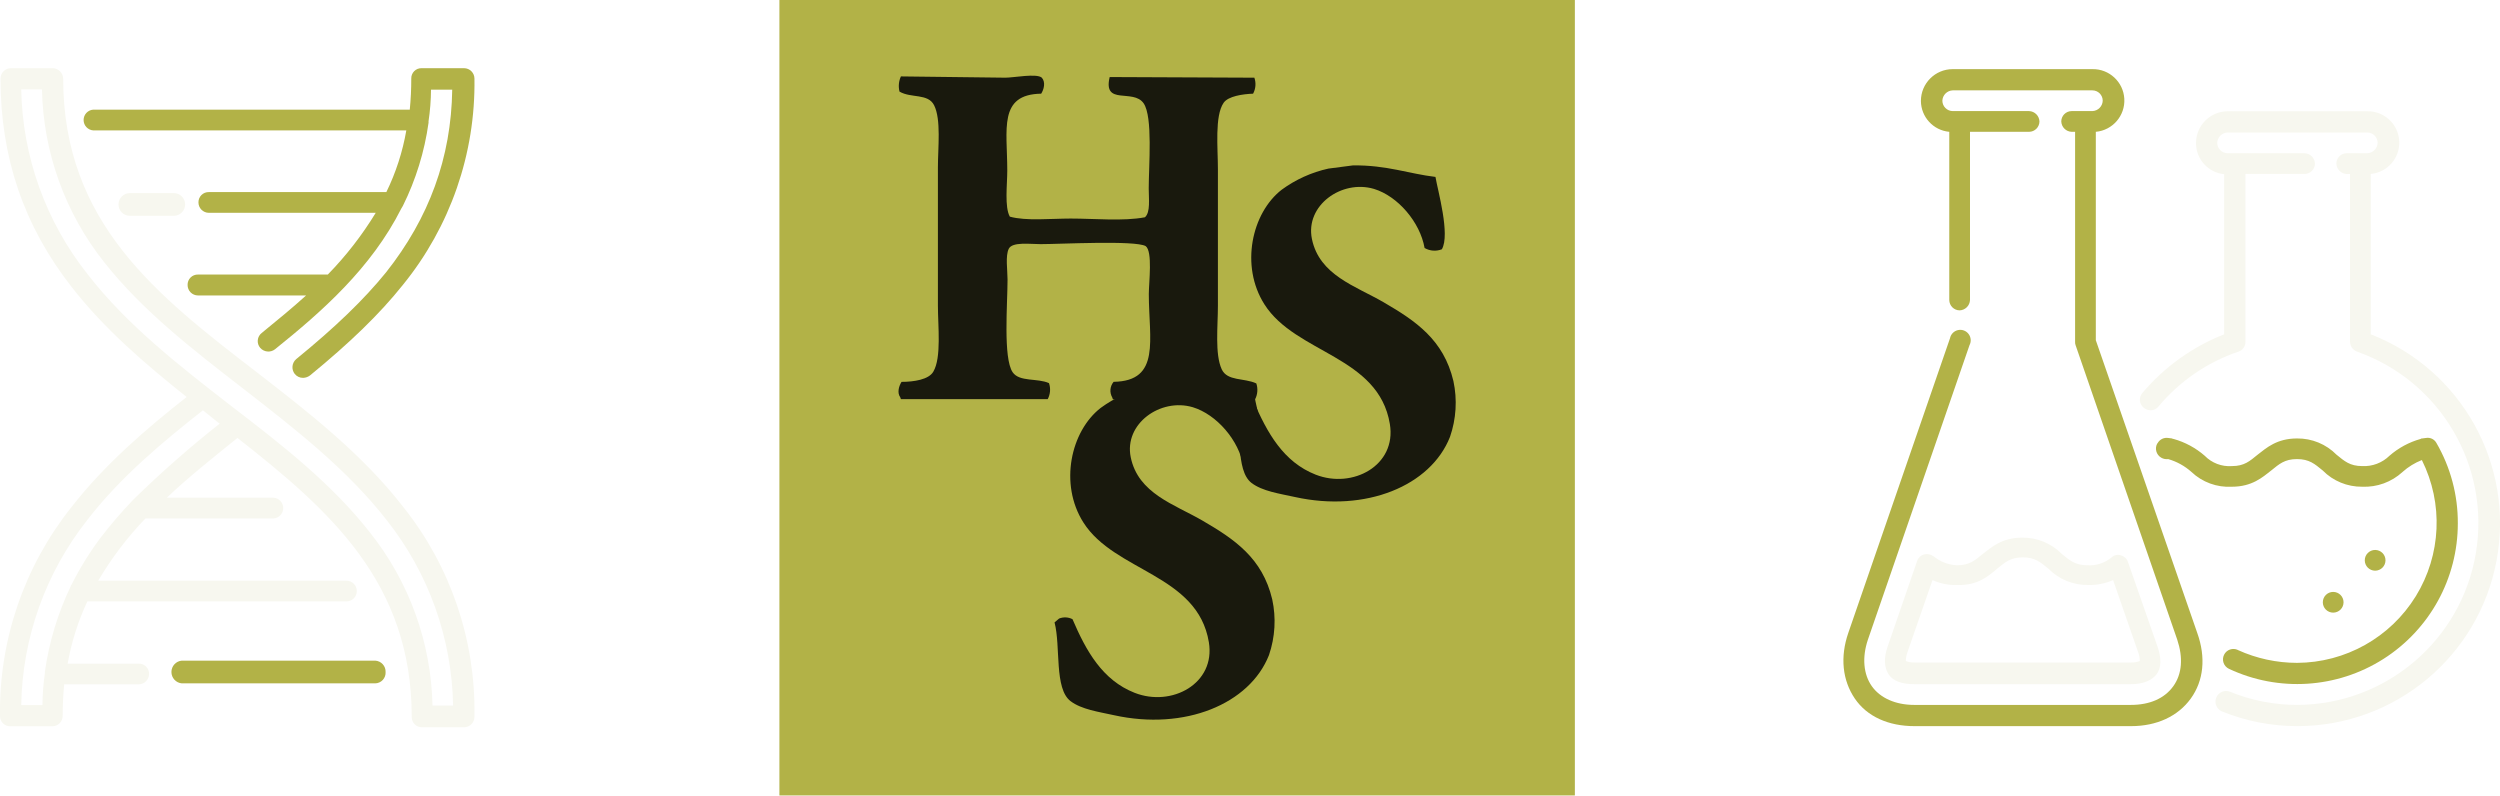
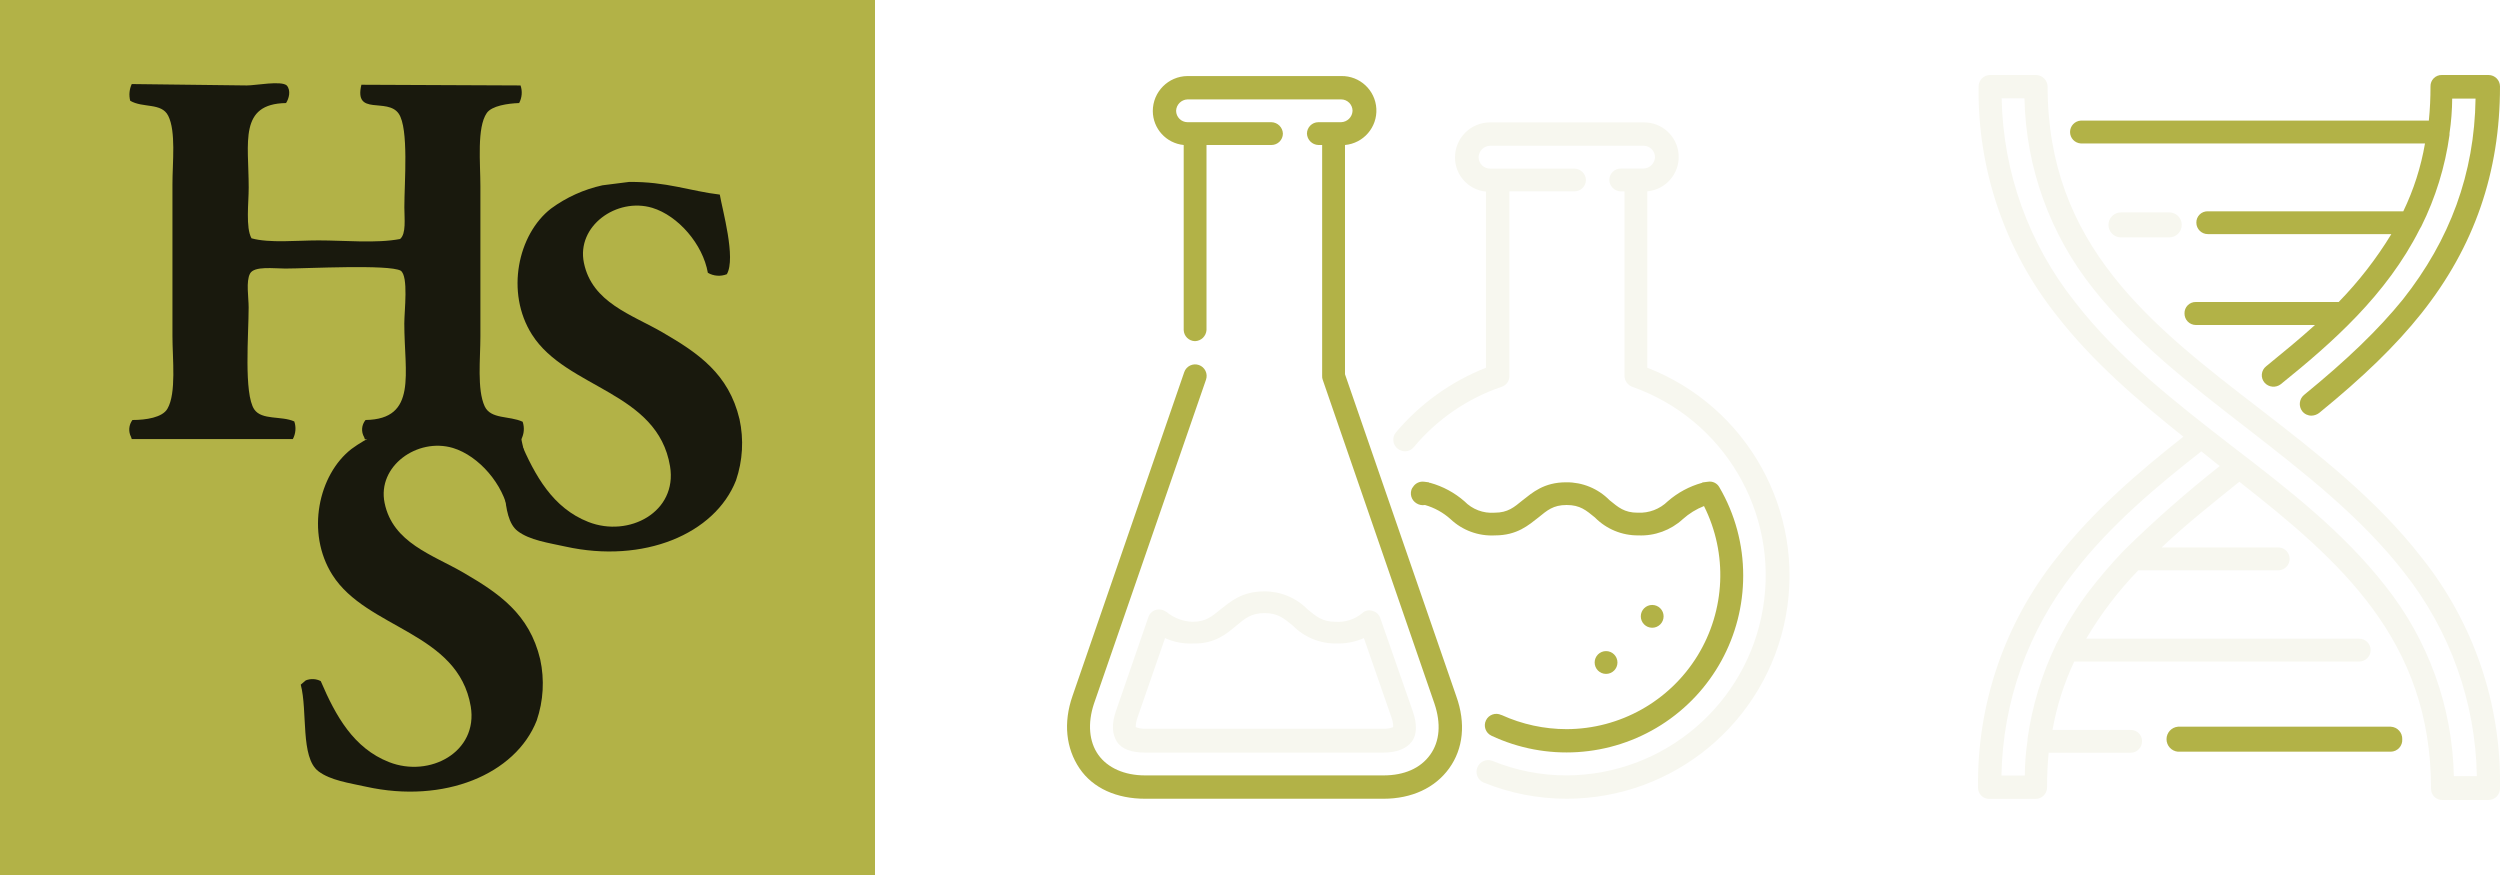
- <svg xmlns="http://www.w3.org/2000/svg" viewBox="0 0 550 175">
-   <rect x="171.47" width="175" height="175" fill="#b2b247" />
-   <path d="M198.2,16.81l23,.28c1.8,0,6.87-1,8,0,.89,1,.44,2.63-.14,3.52-9.47.15-7.46,7.83-7.46,16.91,0,3.07-.63,8,.56,10.14,3.57,1,9.1.42,13.38.42,5.25,0,11.6.63,16.34-.28,1.25-1.07.84-4.06.84-6.34,0-5,.93-15.76-1.12-18.73-2.29-3.31-9,.6-7.47-5.78l31.83.14a4.37,4.37,0,0,1-.28,3.52c-2.29.08-5.47.55-6.48,2-2,2.9-1.26,10-1.26,14.64v30c0,4.49-.7,10.65.84,14,1.24,2.65,4.94,1.86,7.61,3.1a4.5,4.5,0,0,1-.28,3.52c-10.13,0-21.15,0-31.27,0l-.14-.42A3,3,0,0,1,245,84c10.44-.16,7.74-9.34,7.74-19.3,0-2.56.88-9.42-.7-10.56-2.33-1.31-18.87-.43-23.1-.43-2.3,0-6.21-.55-7,1s-.28,4.77-.28,6.76c0,5.31-1,17.29,1.12,20.42,1.51,2.19,5.45,1.24,8,2.4a4.45,4.45,0,0,1-.28,3.52H198.2l-.15-.42c-.74-1-.26-2.53.29-3.38,2.69,0,6-.49,7-2.26,1.81-3.1,1-10,1-14.51V36.81c0-4.32.74-10.53-.84-13.66-1.34-2.66-5.08-1.5-7.61-3A5.07,5.07,0,0,1,198.2,16.81Z" fill="#19190d" fill-rule="evenodd" />
-   <path d="M297.64,36.39c7.44-.1,12.31,1.84,18.16,2.53.51,3,3.28,12.7,1.41,15.92a4.37,4.37,0,0,1-3.8-.28c-1-5.7-5.9-11.41-11.13-13-7.12-2.11-15.16,3.64-13.66,11,1.64,8,9.6,10.35,15.78,13.94,7.08,4.12,13.19,8.24,15.35,17.33A22.9,22.9,0,0,1,319,96.11c-4.24,10.78-18.52,16.67-34.08,13.24-3.4-.75-7.17-1.27-9.58-3.1-3.63-2.76-2.13-12-3.52-17.32l1-.85a3.56,3.56,0,0,1,2.95.14c3,7,6.58,13.42,13.67,16.2,8.12,3.19,17.84-2,16.33-11.13-2.47-15-20.72-15.49-27.6-26.34-5.37-8.45-2.79-20.1,3.8-25.21a27.42,27.42,0,0,1,10.28-4.65Z" fill="#19190d" fill-rule="evenodd" />
-   <path d="M257.77,84.42c7.45-.1,12.32,1.84,18.17,2.53.51,3,3.28,12.7,1.41,15.92a4.37,4.37,0,0,1-3.8-.28c-.95-5.7-5.9-11.41-11.13-13-7.12-2.11-15.16,3.64-13.66,11,1.64,8,9.6,10.35,15.78,13.94,7.08,4.12,13.19,8.24,15.35,17.33a22.9,22.9,0,0,1-.71,12.25c-4.24,10.78-18.52,16.67-34.08,13.24-3.4-.75-7.17-1.27-9.58-3.1-3.63-2.76-2.13-12-3.52-17.32l1-.85a3.56,3.56,0,0,1,2.95.14c3,7,6.58,13.42,13.67,16.2,8.12,3.19,17.84-2,16.33-11.13-2.47-14.95-20.72-15.49-27.6-26.34-5.37-8.45-2.79-20.1,3.8-25.21a27.42,27.42,0,0,1,10.28-4.65Z" fill="#19190d" fill-rule="evenodd" />
-   <path d="M521.56,73.55V38.27a6.91,6.91,0,0,0-.76-13.79H490.07a7,7,0,0,0-6.95,7,6.86,6.86,0,0,0,6.19,6.84V73.55a45.23,45.23,0,0,0-18,12.92,2.28,2.28,0,0,0,.33,3.26,2.6,2.6,0,0,0,1.52.54,2.26,2.26,0,0,0,1.73-.87,39.43,39.43,0,0,1,17.59-12.05A2.22,2.22,0,0,0,494,75.18V38.27h13A2.3,2.3,0,0,0,509.29,36,2.37,2.37,0,0,0,507,33.71H490.07a2.3,2.3,0,0,1-2.28-2.28,2.37,2.37,0,0,1,2.28-2.28H520.8a2.29,2.29,0,0,1,2.28,2.28,2.37,2.37,0,0,1-2.28,2.28h-4.56A2.28,2.28,0,0,0,514,36a2.37,2.37,0,0,0,2.28,2.28H517V75.18a2.37,2.37,0,0,0,1.52,2.17,40,40,0,0,1-13,77.73,39.05,39.05,0,0,1-15-2.93,2.34,2.34,0,0,0-1.74,4.34,43.91,43.91,0,0,0,16.72,3.26,44.62,44.62,0,0,0,16.07-86.2Z" fill="#f7f7ef" />
-   <circle cx="522.53" cy="123.27" r="2.28" fill="#b2b247" />
-   <circle cx="513.3" cy="132.5" r="2.28" fill="#b2b247" />
-   <path d="M492.35,143a2.28,2.28,0,1,0-2,4.13,35.33,35.33,0,0,0,50.37-32A34.9,34.9,0,0,0,536,97.43a2.17,2.17,0,0,0-2.27-1.08l-.87.11a.4.4,0,0,0-.33.11,17.64,17.64,0,0,0-6.84,3.69,8,8,0,0,1-6,2.28c-2.71,0-3.91-1.09-5.65-2.5a12,12,0,0,0-8.68-3.58c-4.45,0-6.73,2.06-8.69,3.58-1.73,1.41-2.93,2.5-5.64,2.5a7.59,7.59,0,0,1-6-2.28,17.64,17.64,0,0,0-6.84-3.69.4.4,0,0,1-.33-.11l-.87-.11a2.28,2.28,0,0,0-2.28,1.08s0,.11-.1.11a2.32,2.32,0,0,0,.86,3.15A2.41,2.41,0,0,0,477,101h0a13.14,13.14,0,0,1,5.11,2.82,11.93,11.93,0,0,0,8.9,3.26c4.45,0,6.73-2.07,8.68-3.59,1.74-1.41,2.94-2.49,5.65-2.49s3.91,1.08,5.64,2.49a12,12,0,0,0,8.69,3.59,12.33,12.33,0,0,0,8.9-3.26,14.13,14.13,0,0,1,4.24-2.61,30.84,30.84,0,0,1-27.47,44.62,31.55,31.55,0,0,1-13-2.82Z" fill="#b2b247" />
-   <path d="M461.08,74.85V29a6.91,6.91,0,0,0-.76-13.79H429.6a7,7,0,0,0-7,7A6.86,6.86,0,0,0,428.84,29V66a2.3,2.3,0,0,0,2.28,2.28A2.37,2.37,0,0,0,433.4,66V29h13a2.3,2.3,0,0,0,2.28-2.28,2.37,2.37,0,0,0-2.28-2.28H429.6a2.3,2.3,0,0,1-2.28-2.28,2.37,2.37,0,0,1,2.28-2.28h30.72a2.28,2.28,0,0,1,2.28,2.28,2.37,2.37,0,0,1-2.28,2.28h-4.56a2.29,2.29,0,0,0-2.28,2.28A2.37,2.37,0,0,0,455.76,29h.76V75.18a1.85,1.85,0,0,0,.11.76L479,140.75c1.3,3.91,1.08,7.49-.87,10.21s-5.21,4.12-9.34,4.12H421.13c-4.12,0-7.49-1.52-9.33-4.12s-2.18-6.3-.87-10.21l22.36-64.81A2.3,2.3,0,1,0,429,74.42l-22.37,64.81c-1.84,5.32-1.3,10.42,1.42,14.44s7.49,6.08,13.13,6.08h47.66c5.65,0,10.32-2.17,13.14-6.08s3.36-9,1.41-14.44Z" fill="#b2b247" />
-   <path d="M425.37,122.4a2.39,2.39,0,0,0-2.07-.43,2.22,2.22,0,0,0-1.52,1.41l-6.51,18.89c-.87,2.5-.76,4.56.22,6.08s3,2.17,5.64,2.17h47.66c2.61,0,4.56-.76,5.65-2.17s1.08-3.58.22-6.08l-6.52-18.67a2.2,2.2,0,0,0-1.52-1.41,2,2,0,0,0-2.06.43,7.54,7.54,0,0,1-5.32,1.74c-2.72,0-3.91-1.09-5.65-2.5a12,12,0,0,0-8.68-3.58c-4.45,0-6.73,2.06-8.69,3.58-1.73,1.41-2.93,2.5-5.64,2.5a8.59,8.59,0,0,1-5.21-2Zm14,2.72c1.74-1.41,2.93-2.5,5.65-2.5s3.9,1.09,5.64,2.5a12,12,0,0,0,8.69,3.58,12.81,12.81,0,0,0,5.53-1.08l5.54,15.95a5.2,5.2,0,0,1,.33,1.85,4.51,4.51,0,0,1-1.85.33H421.13a4.41,4.41,0,0,1-1.84-.33,5.72,5.72,0,0,1,.32-1.85l5.54-15.95a12.17,12.17,0,0,0,5.54,1.08C435.14,128.81,437.42,126.75,439.37,125.12Z" fill="#f7f7ef" />
-   <path d="M104.38,157.28a71.83,71.83,0,0,0-15.64-45.72c-9-11.62-20.86-20.86-32.37-29.76C34.54,65,13.9,49,13.9,17.28A2.37,2.37,0,0,0,11.62,15H2.39A2.3,2.3,0,0,0,.11,17.28c0,17.27,5.1,32.37,15.64,45.84,7.17,9.23,16.18,16.94,25.31,24.22-8.69,6.84-18,14.77-25.42,24.33A72.07,72.07,0,0,0,0,157.5a2.22,2.22,0,0,0,2.28,2.28h9.23a2.28,2.28,0,0,0,2.28-2.28c0-2.39.11-4.67.33-6.95h16.4a2.3,2.3,0,0,0,2.28-2.28A2.23,2.23,0,0,0,30.52,146H14.88a54.81,54.81,0,0,1,4.34-13.69h57a2.28,2.28,0,0,0,0-4.56H21.61A73.51,73.51,0,0,1,32,114.06H60.17a2.29,2.29,0,0,0,0-4.57H36.71c4.67-4.45,10-8.68,15.53-13.14,20.21,15.86,38.34,31.72,38.34,61.37A2.23,2.23,0,0,0,92.87,160h9.23a2.3,2.3,0,0,0,2.28-2.28v-.44ZM29.43,109.82l-.32.33a99.88,99.88,0,0,0-7.06,8.25,68.21,68.21,0,0,0-6.3,10.21.84.84,0,0,0-.22.43,64.51,64.51,0,0,0-5.65,18.69v.32a51.09,51.09,0,0,0-.54,7.06H4.67a67.53,67.53,0,0,1,14.55-40.73C26.5,104.93,36.06,97,44.64,90.27l3.26,2.61c.11.11.32.21.43.32a237.16,237.16,0,0,0-18.9,16.62Zm65.72,45.4a63.23,63.23,0,0,0-13.8-38.12c-8.25-10.54-19-19-30.52-27.81C39.64,80.6,28,71.59,19.33,60.4A67.4,67.4,0,0,1,4.67,19.67H9.23A63.23,63.23,0,0,0,23,57.79c8.36,10.54,19.11,18.9,30.63,27.81,11.18,8.69,22.8,17.7,31.49,28.89a67.6,67.6,0,0,1,14.56,40.73Z" fill="#f7f7ef" />
-   <path d="M28.57,42.48a2.5,2.5,0,0,0,0,5h9.66a2.5,2.5,0,0,0,0-5Z" fill="#f7f7ef" />
-   <path d="M20.53,28.69H89.39A50.71,50.71,0,0,1,85,42.26H45.94a2.23,2.23,0,0,0-2.28,2.28,2.29,2.29,0,0,0,2.28,2.28H82.66A76.18,76.18,0,0,1,72.12,60.4H43.55a2.23,2.23,0,0,0-2.28,2.28A2.29,2.29,0,0,0,43.55,65H67.34c-3,2.72-6.3,5.43-9.77,8.26a2.27,2.27,0,0,0-.33,3.26,2.38,2.38,0,0,0,3.26.32C70.82,68.55,81.68,59,88.3,45.85c.11-.22.22-.33.33-.55A59.74,59.74,0,0,0,94.28,27v-.33a49.51,49.51,0,0,0,.54-6.95h4.67c-.22,15-5.1,28.24-14.55,40.19C80.05,65.94,73.75,72,65.17,79a2.37,2.37,0,0,0-.33,3.26,2.32,2.32,0,0,0,1.85.87,2.63,2.63,0,0,0,1.52-.54C77,75.39,83.52,69.09,88.63,62.68a70.25,70.25,0,0,0,15.75-45.4A2.3,2.3,0,0,0,102.1,15H92.76a2.22,2.22,0,0,0-2.28,2.28,67.87,67.87,0,0,1-.33,6.84H20.53a2.29,2.29,0,0,0,0,4.57Z" fill="#b2b247" />
-   <path d="M82.55,145.34H40a2.51,2.51,0,0,0,0,5H82.55a2.34,2.34,0,0,0,2.28-2.49A2.42,2.42,0,0,0,82.55,145.34Z" fill="#b2b247" />
+ <svg xmlns="http://www.w3.org/2000/svg" viewBox="0 0 500 175">
+   <rect width="175" height="175" fill="#b2b247" />
+   <path d="M26.35,16.81l23,.28c1.8,0,6.87-1,8,0,.88,1,.44,2.63-.14,3.52-9.48.15-7.47,7.83-7.47,16.91,0,3.07-.63,8,.56,10.14,3.58,1,9.1.42,13.39.42,5.24,0,11.59.63,16.33-.28,1.25-1.07.85-4.06.85-6.34,0-5,.92-15.76-1.13-18.73-2.28-3.31-9,.6-7.46-5.78l31.83.14a4.45,4.45,0,0,1-.28,3.52c-2.3.08-5.48.55-6.48,2-2,2.9-1.27,10-1.27,14.64v30c0,4.49-.69,10.65.85,14,1.23,2.65,4.94,1.86,7.6,3.1a4.45,4.45,0,0,1-.28,3.52c-10.13,0-21.15,0-31.27,0l-.14-.42A3,3,0,0,1,73.11,84c10.44-.16,7.75-9.34,7.75-19.3,0-2.56.87-9.42-.71-10.56-2.33-1.31-18.87-.43-23.09-.43-2.31,0-6.21-.55-7.05,1s-.28,4.77-.28,6.76c0,5.31-1,17.29,1.13,20.42,1.5,2.19,5.44,1.24,8,2.4a4.45,4.45,0,0,1-.29,3.52H26.35l-.14-.42A3.19,3.19,0,0,1,26.49,84c2.69,0,6-.49,7-2.26,1.81-3.1,1-10,1-14.51V36.81c0-4.32.73-10.53-.85-13.66-1.33-2.66-5.07-1.5-7.6-3A5,5,0,0,1,26.35,16.81Z" fill="#19190d" fill-rule="evenodd" />
+   <path d="M125.79,36.39c7.44-.1,12.31,1.84,18.17,2.53.5,3,3.27,12.7,1.41,15.92a4.36,4.36,0,0,1-3.8-.28c-1-5.7-5.91-11.41-11.13-13-7.12-2.11-15.17,3.64-13.66,11,1.64,8,9.6,10.35,15.77,13.94,7.08,4.12,13.19,8.24,15.35,17.33a22.9,22.9,0,0,1-.7,12.25c-4.25,10.78-18.52,16.67-34.09,13.24-3.39-.75-7.17-1.27-9.57-3.1-3.63-2.76-2.13-12-3.53-17.32l1-.85a3.59,3.59,0,0,1,3,.14c3,7,6.57,13.42,13.66,16.2,8.12,3.19,17.85-2,16.34-11.13-2.48-15-20.72-15.49-27.61-26.34-5.36-8.45-2.79-20.1,3.81-25.21a27.34,27.34,0,0,1,10.28-4.65Z" fill="#19190d" fill-rule="evenodd" />
+   <path d="M85.93,84.42c7.44-.1,12.31,1.84,18.17,2.53.5,3,3.27,12.7,1.41,15.92a4.36,4.36,0,0,1-3.8-.28c-1-5.7-5.91-11.41-11.13-13-7.12-2.11-15.17,3.64-13.66,11,1.64,8,9.6,10.35,15.77,13.94,7.08,4.12,13.19,8.24,15.35,17.33a22.9,22.9,0,0,1-.7,12.25c-4.25,10.78-18.52,16.67-34.09,13.24-3.39-.75-7.17-1.27-9.57-3.1-3.63-2.76-2.13-12-3.53-17.32l1-.85a3.59,3.59,0,0,1,3,.14c3,7,6.57,13.42,13.66,16.2,8.12,3.19,17.85-2,16.34-11.13C91.62,126.37,73.37,125.83,66.49,115c-5.36-8.45-2.79-20.1,3.81-25.21a27.27,27.27,0,0,1,10.28-4.65Z" fill="#19190d" fill-rule="evenodd" />
+   <path d="M329.46,73.55V38.27a6.91,6.91,0,0,0-.76-13.79H298a7,7,0,0,0-7,7,6.85,6.85,0,0,0,6.19,6.84V73.55a45.27,45.27,0,0,0-18,12.92,2.29,2.29,0,0,0,.33,3.26,2.63,2.63,0,0,0,1.52.54,2.29,2.29,0,0,0,1.74-.87,39.4,39.4,0,0,1,17.58-12.05,2.22,2.22,0,0,0,1.52-2.17V38.27h13A2.29,2.29,0,0,0,317.19,36a2.36,2.36,0,0,0-2.28-2.28H298a2.29,2.29,0,0,1-2.28-2.28A2.36,2.36,0,0,1,298,29.15H328.7A2.29,2.29,0,0,1,331,31.43a2.37,2.37,0,0,1-2.28,2.28h-4.56A2.29,2.29,0,0,0,321.86,36a2.37,2.37,0,0,0,2.28,2.28h.76V75.18a2.37,2.37,0,0,0,1.52,2.17,40,40,0,0,1-13,77.73,39.09,39.09,0,0,1-15-2.93,2.34,2.34,0,0,0-1.74,4.34,44,44,0,0,0,16.72,3.26,44.62,44.62,0,0,0,16.07-86.2Z" fill="#f7f7ef" />
+   <circle cx="330.44" cy="123.27" r="2.28" fill="#b2b247" />
+   <circle cx="321.21" cy="132.5" r="2.28" fill="#b2b247" />
+   <path d="M300.26,143a2.29,2.29,0,0,0-2,4.13,35.34,35.34,0,0,0,50.38-32,34.9,34.9,0,0,0-4.78-17.7,2.18,2.18,0,0,0-2.28-1.08l-.87.11a.37.37,0,0,0-.32.11,17.56,17.56,0,0,0-6.84,3.69,8,8,0,0,1-6,2.28c-2.71,0-3.9-1.09-5.64-2.5a12,12,0,0,0-8.69-3.58c-4.45,0-6.73,2.06-8.68,3.58-1.74,1.41-2.93,2.5-5.65,2.5a7.59,7.59,0,0,1-6-2.28,17.56,17.56,0,0,0-6.84-3.69.38.38,0,0,1-.32-.11l-.87-.11a2.27,2.27,0,0,0-2.28,1.08.11.11,0,0,1-.11.11,2.32,2.32,0,0,0,.87,3.15A2.4,2.4,0,0,0,285,101h0a13,13,0,0,1,5.1,2.82,12,12,0,0,0,8.9,3.26c4.45,0,6.73-2.07,8.69-3.59,1.74-1.41,2.93-2.49,5.64-2.49s3.91,1.08,5.65,2.49a12,12,0,0,0,8.68,3.59,12.37,12.37,0,0,0,8.91-3.26,14.07,14.07,0,0,1,4.23-2.61,30.82,30.82,0,0,1-27.47,44.62,31.47,31.47,0,0,1-13-2.82Z" fill="#b2b247" />
+   <path d="M269,74.85V29a6.91,6.91,0,0,0-.76-13.79H237.5a7,7,0,0,0-6.94,7A6.85,6.85,0,0,0,236.74,29V66A2.3,2.3,0,0,0,239,68.23,2.37,2.37,0,0,0,241.3,66V29h13a2.29,2.29,0,0,0,2.28-2.28,2.36,2.36,0,0,0-2.28-2.28H237.5a2.3,2.3,0,0,1-2.28-2.28,2.37,2.37,0,0,1,2.28-2.28h30.73a2.29,2.29,0,0,1,2.28,2.28,2.37,2.37,0,0,1-2.28,2.28h-4.56a2.29,2.29,0,0,0-2.28,2.28A2.37,2.37,0,0,0,263.67,29h.76V75.18a1.85,1.85,0,0,0,.11.76l22.36,64.81c1.31,3.91,1.09,7.49-.87,10.21s-5.21,4.12-9.33,4.12H229c-4.13,0-7.49-1.52-9.34-4.12s-2.17-6.3-.87-10.21L241.2,75.94a2.3,2.3,0,0,0-4.35-1.52l-22.36,64.81c-1.85,5.32-1.3,10.42,1.41,14.44s7.49,6.08,13.14,6.08H276.7c5.64,0,10.31-2.17,13.13-6.08s3.37-9,1.42-14.44Z" fill="#b2b247" />
+   <path d="M233.27,122.4a2.36,2.36,0,0,0-2.06-.43,2.22,2.22,0,0,0-1.52,1.41l-6.52,18.89c-.86,2.5-.76,4.56.22,6.08s3,2.17,5.65,2.17H276.7c2.6,0,4.56-.76,5.64-2.17s1.09-3.58.22-6.08l-6.51-18.67a2.2,2.2,0,0,0-1.52-1.41,2,2,0,0,0-2.07.43,7.52,7.52,0,0,1-5.32,1.74c-2.71,0-3.91-1.09-5.64-2.5a12,12,0,0,0-8.69-3.58c-4.45,0-6.73,2.06-8.68,3.58-1.74,1.41-2.93,2.5-5.65,2.5a8.62,8.62,0,0,1-5.21-2Zm14,2.72c1.73-1.41,2.93-2.5,5.64-2.5s3.91,1.09,5.65,2.5a12,12,0,0,0,8.68,3.58,12.86,12.86,0,0,0,5.54-1.08l5.54,15.95a5.35,5.35,0,0,1,.32,1.85,4.49,4.49,0,0,1-1.84.33H229a4.51,4.51,0,0,1-1.85-.33,5.56,5.56,0,0,1,.33-1.85l5.53-15.95a12.2,12.2,0,0,0,5.54,1.08C243,128.81,245.32,126.75,247.28,125.12Z" fill="#f7f7ef" />
+   <path d="M500,157.28a71.77,71.77,0,0,0-15.64-45.72c-9-11.62-20.85-20.86-32.37-29.76C430.16,65,409.52,49,409.52,17.28A2.37,2.37,0,0,0,407.24,15H398a2.3,2.3,0,0,0-2.28,2.28,72,72,0,0,0,15.64,45.84c7.17,9.23,16.18,16.94,25.31,24.22-8.69,6.84-18,14.77-25.42,24.33a72.13,72.13,0,0,0-15.64,45.83,2.22,2.22,0,0,0,2.28,2.28h9.23a2.29,2.29,0,0,0,2.29-2.28c0-2.39.1-4.67.32-6.95h16.4a2.29,2.29,0,0,0,2.28-2.28,2.22,2.22,0,0,0-2.28-2.28H410.5a54.42,54.42,0,0,1,4.35-13.69h57a2.28,2.28,0,0,0,0-4.56H417.24a73,73,0,0,1,10.42-13.68h28.13a2.29,2.29,0,0,0,0-4.57H432.33c4.67-4.45,10-8.68,15.54-13.14,20.2,15.86,38.34,31.72,38.34,61.37a2.22,2.22,0,0,0,2.28,2.28h9.23a2.3,2.3,0,0,0,2.28-2.28v-.44Zm-74.94-47.46-.33.33a99.88,99.88,0,0,0-7.06,8.25,68.21,68.21,0,0,0-6.3,10.21.84.84,0,0,0-.22.43,64.19,64.19,0,0,0-5.64,18.69v.32a49.58,49.58,0,0,0-.55,7.06h-4.67a67.6,67.6,0,0,1,14.56-40.73c7.27-9.45,16.83-17.38,25.41-24.11l3.26,2.61c.11.11.33.21.44.32a233.7,233.7,0,0,0-18.9,16.62Zm65.71,45.4A63.23,63.23,0,0,0,477,117.1c-8.25-10.54-19-19-30.52-27.81C435.27,80.6,423.64,71.59,415,60.4a67.47,67.47,0,0,1-14.67-40.73h4.56a63.23,63.23,0,0,0,13.8,38.12c8.36,10.54,19.11,18.9,30.63,27.81,11.18,8.69,22.81,17.7,31.5,28.89a67.53,67.53,0,0,1,14.55,40.73Z" fill="#f7f7ef" />
+   <path d="M424.19,42.48a2.5,2.5,0,0,0,0,5h9.66a2.5,2.5,0,0,0,0-5Z" fill="#f7f7ef" />
+   <path d="M416.15,28.69H485a51.06,51.06,0,0,1-4.34,13.57h-39.1a2.23,2.23,0,0,0-2.29,2.28,2.29,2.29,0,0,0,2.29,2.28h36.71A76.18,76.18,0,0,1,467.74,60.4H439.18a2.22,2.22,0,0,0-2.28,2.28A2.28,2.28,0,0,0,439.18,65H463c-3,2.72-6.3,5.43-9.77,8.26a2.27,2.27,0,0,0-.33,3.26,2.38,2.38,0,0,0,3.26.32C466.44,68.55,477.3,59,483.93,45.85c.1-.22.21-.33.32-.55A59.47,59.47,0,0,0,489.9,27v-.33a49.51,49.51,0,0,0,.54-6.95h4.67c-.21,15-5.1,28.24-14.55,40.19C475.67,65.94,469.37,72,460.79,79a2.37,2.37,0,0,0-.33,3.26,2.32,2.32,0,0,0,1.85.87,2.63,2.63,0,0,0,1.52-.54c8.8-7.17,15.32-13.47,20.42-19.88C494.9,49.32,500,34.44,500,17.28A2.3,2.3,0,0,0,497.72,15h-9.34a2.22,2.22,0,0,0-2.28,2.28,67.87,67.87,0,0,1-.33,6.84H416.15a2.29,2.29,0,0,0,0,4.57Z" fill="#b2b247" />
+   <path d="M478.17,145.34H435.59a2.51,2.51,0,0,0,0,5h42.58a2.34,2.34,0,0,0,2.28-2.49A2.42,2.42,0,0,0,478.17,145.34Z" fill="#b2b247" />
</svg>
